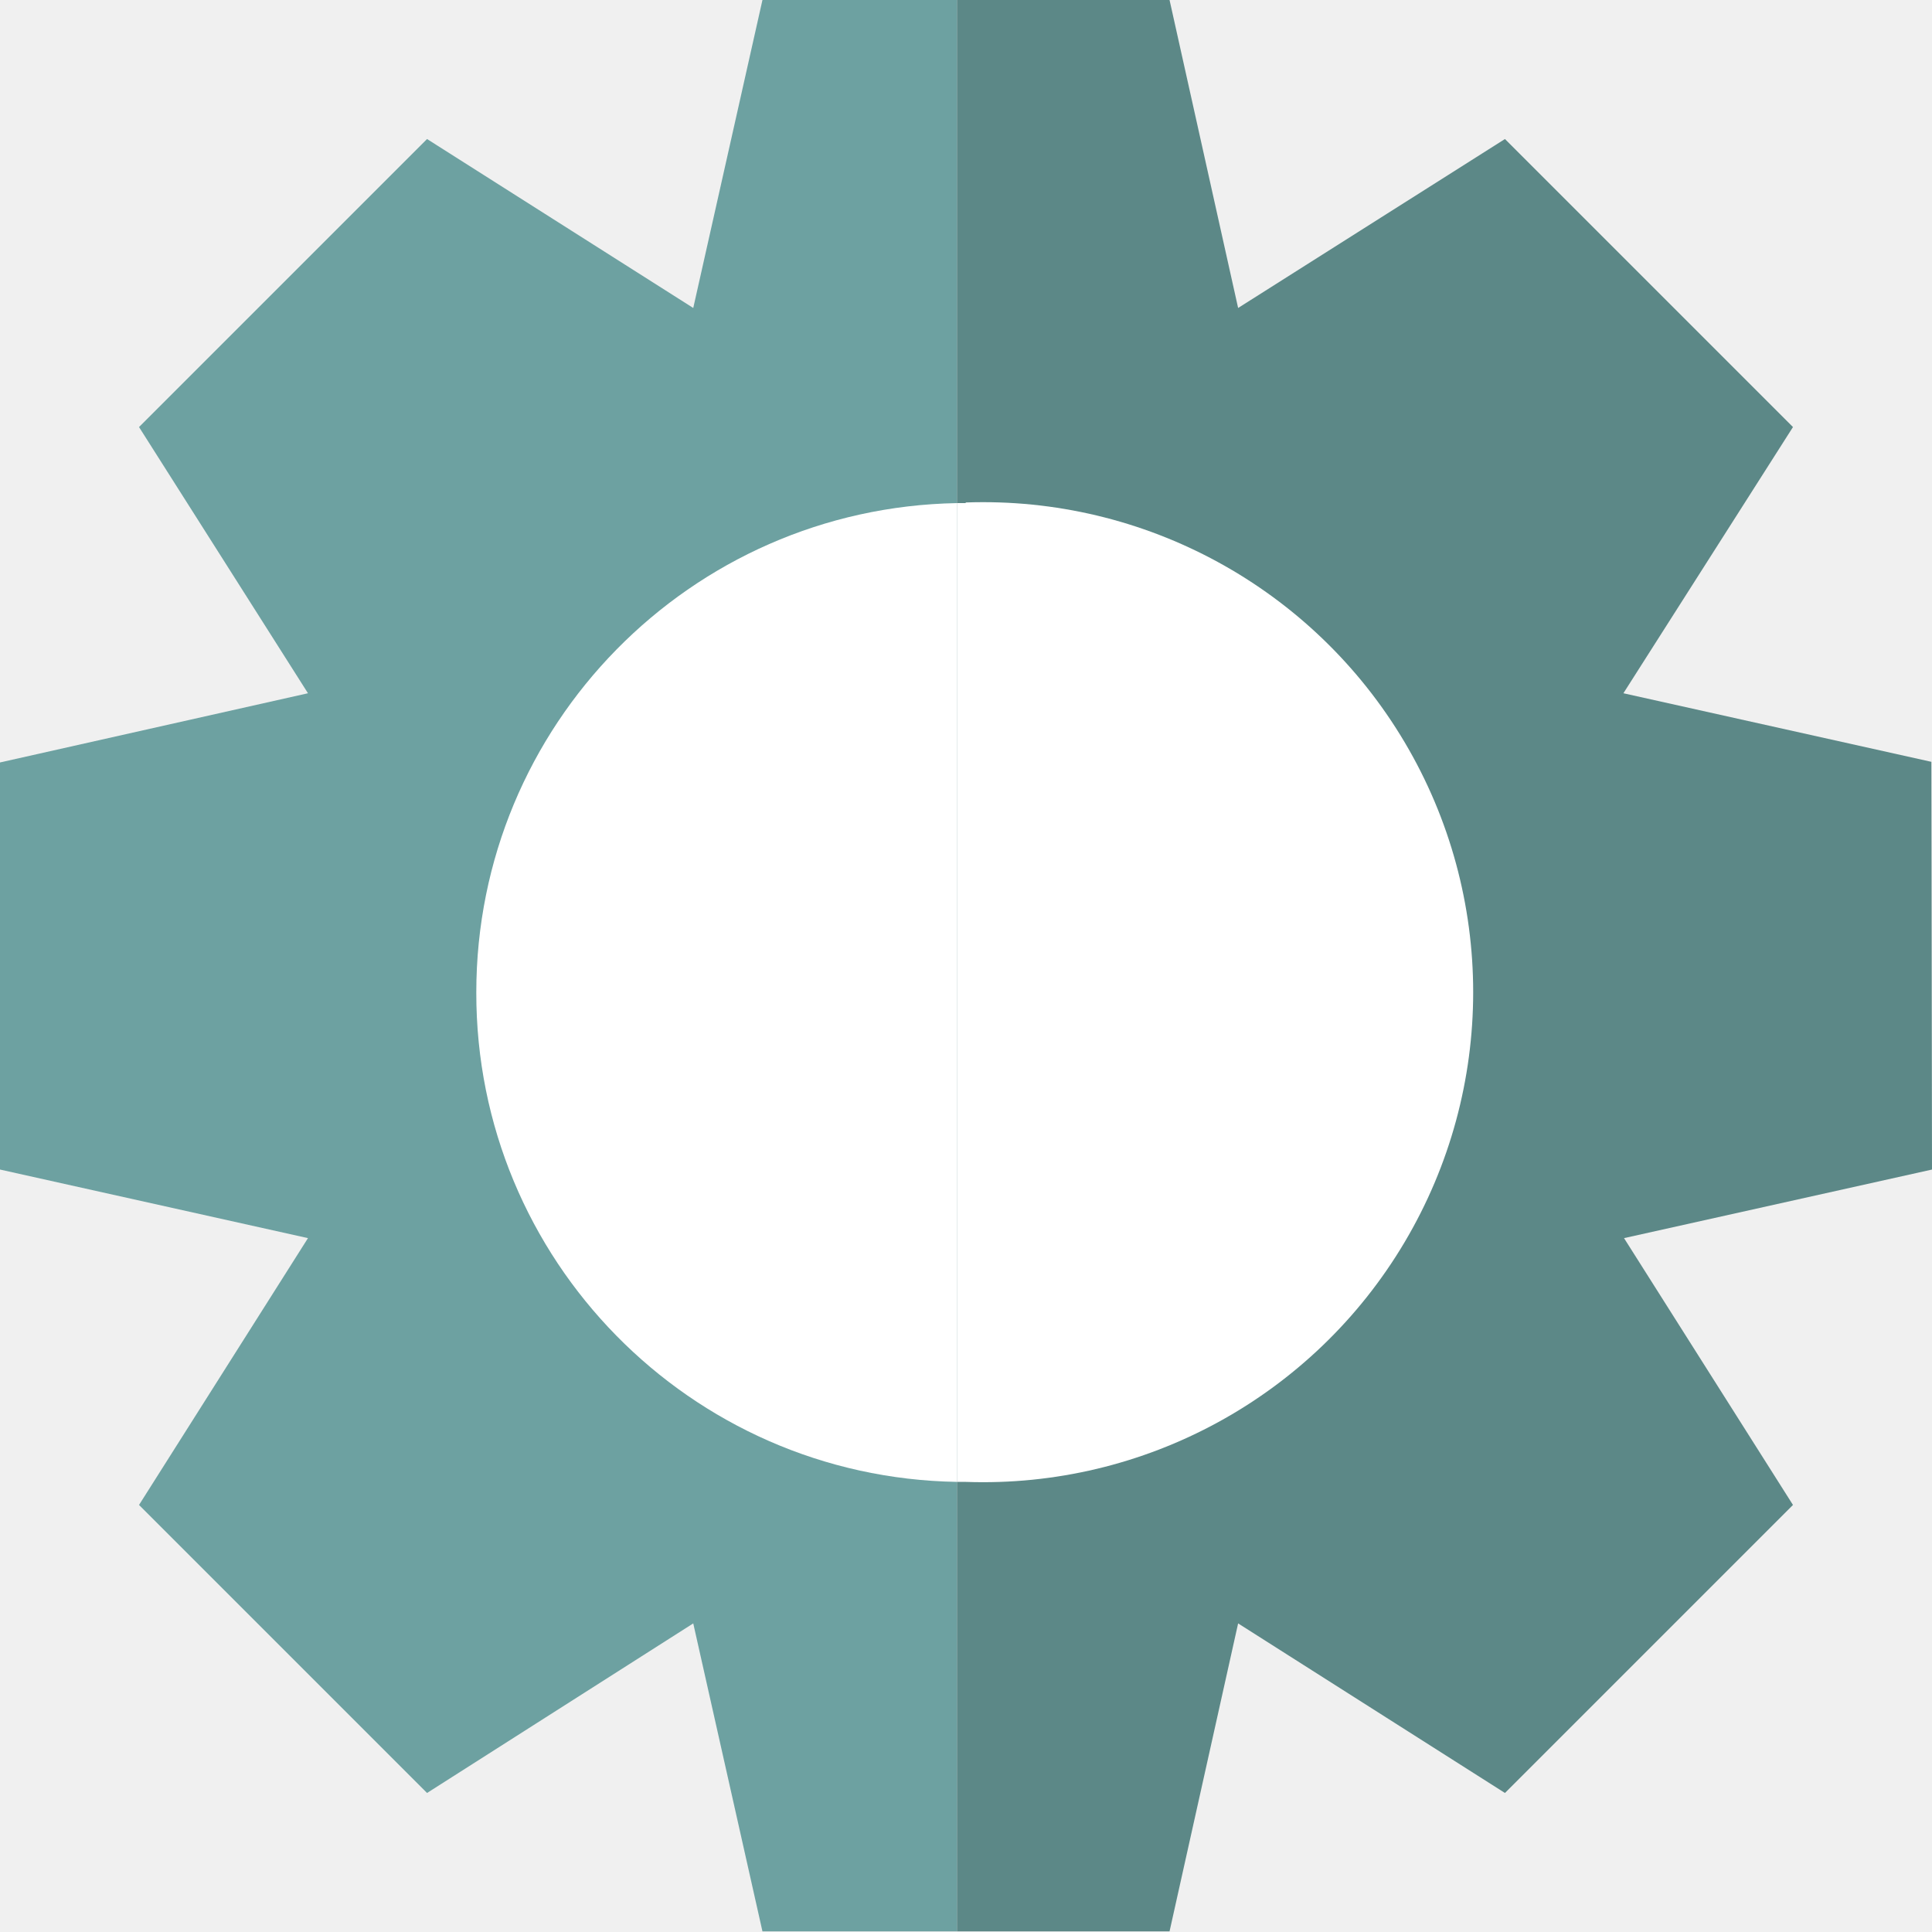
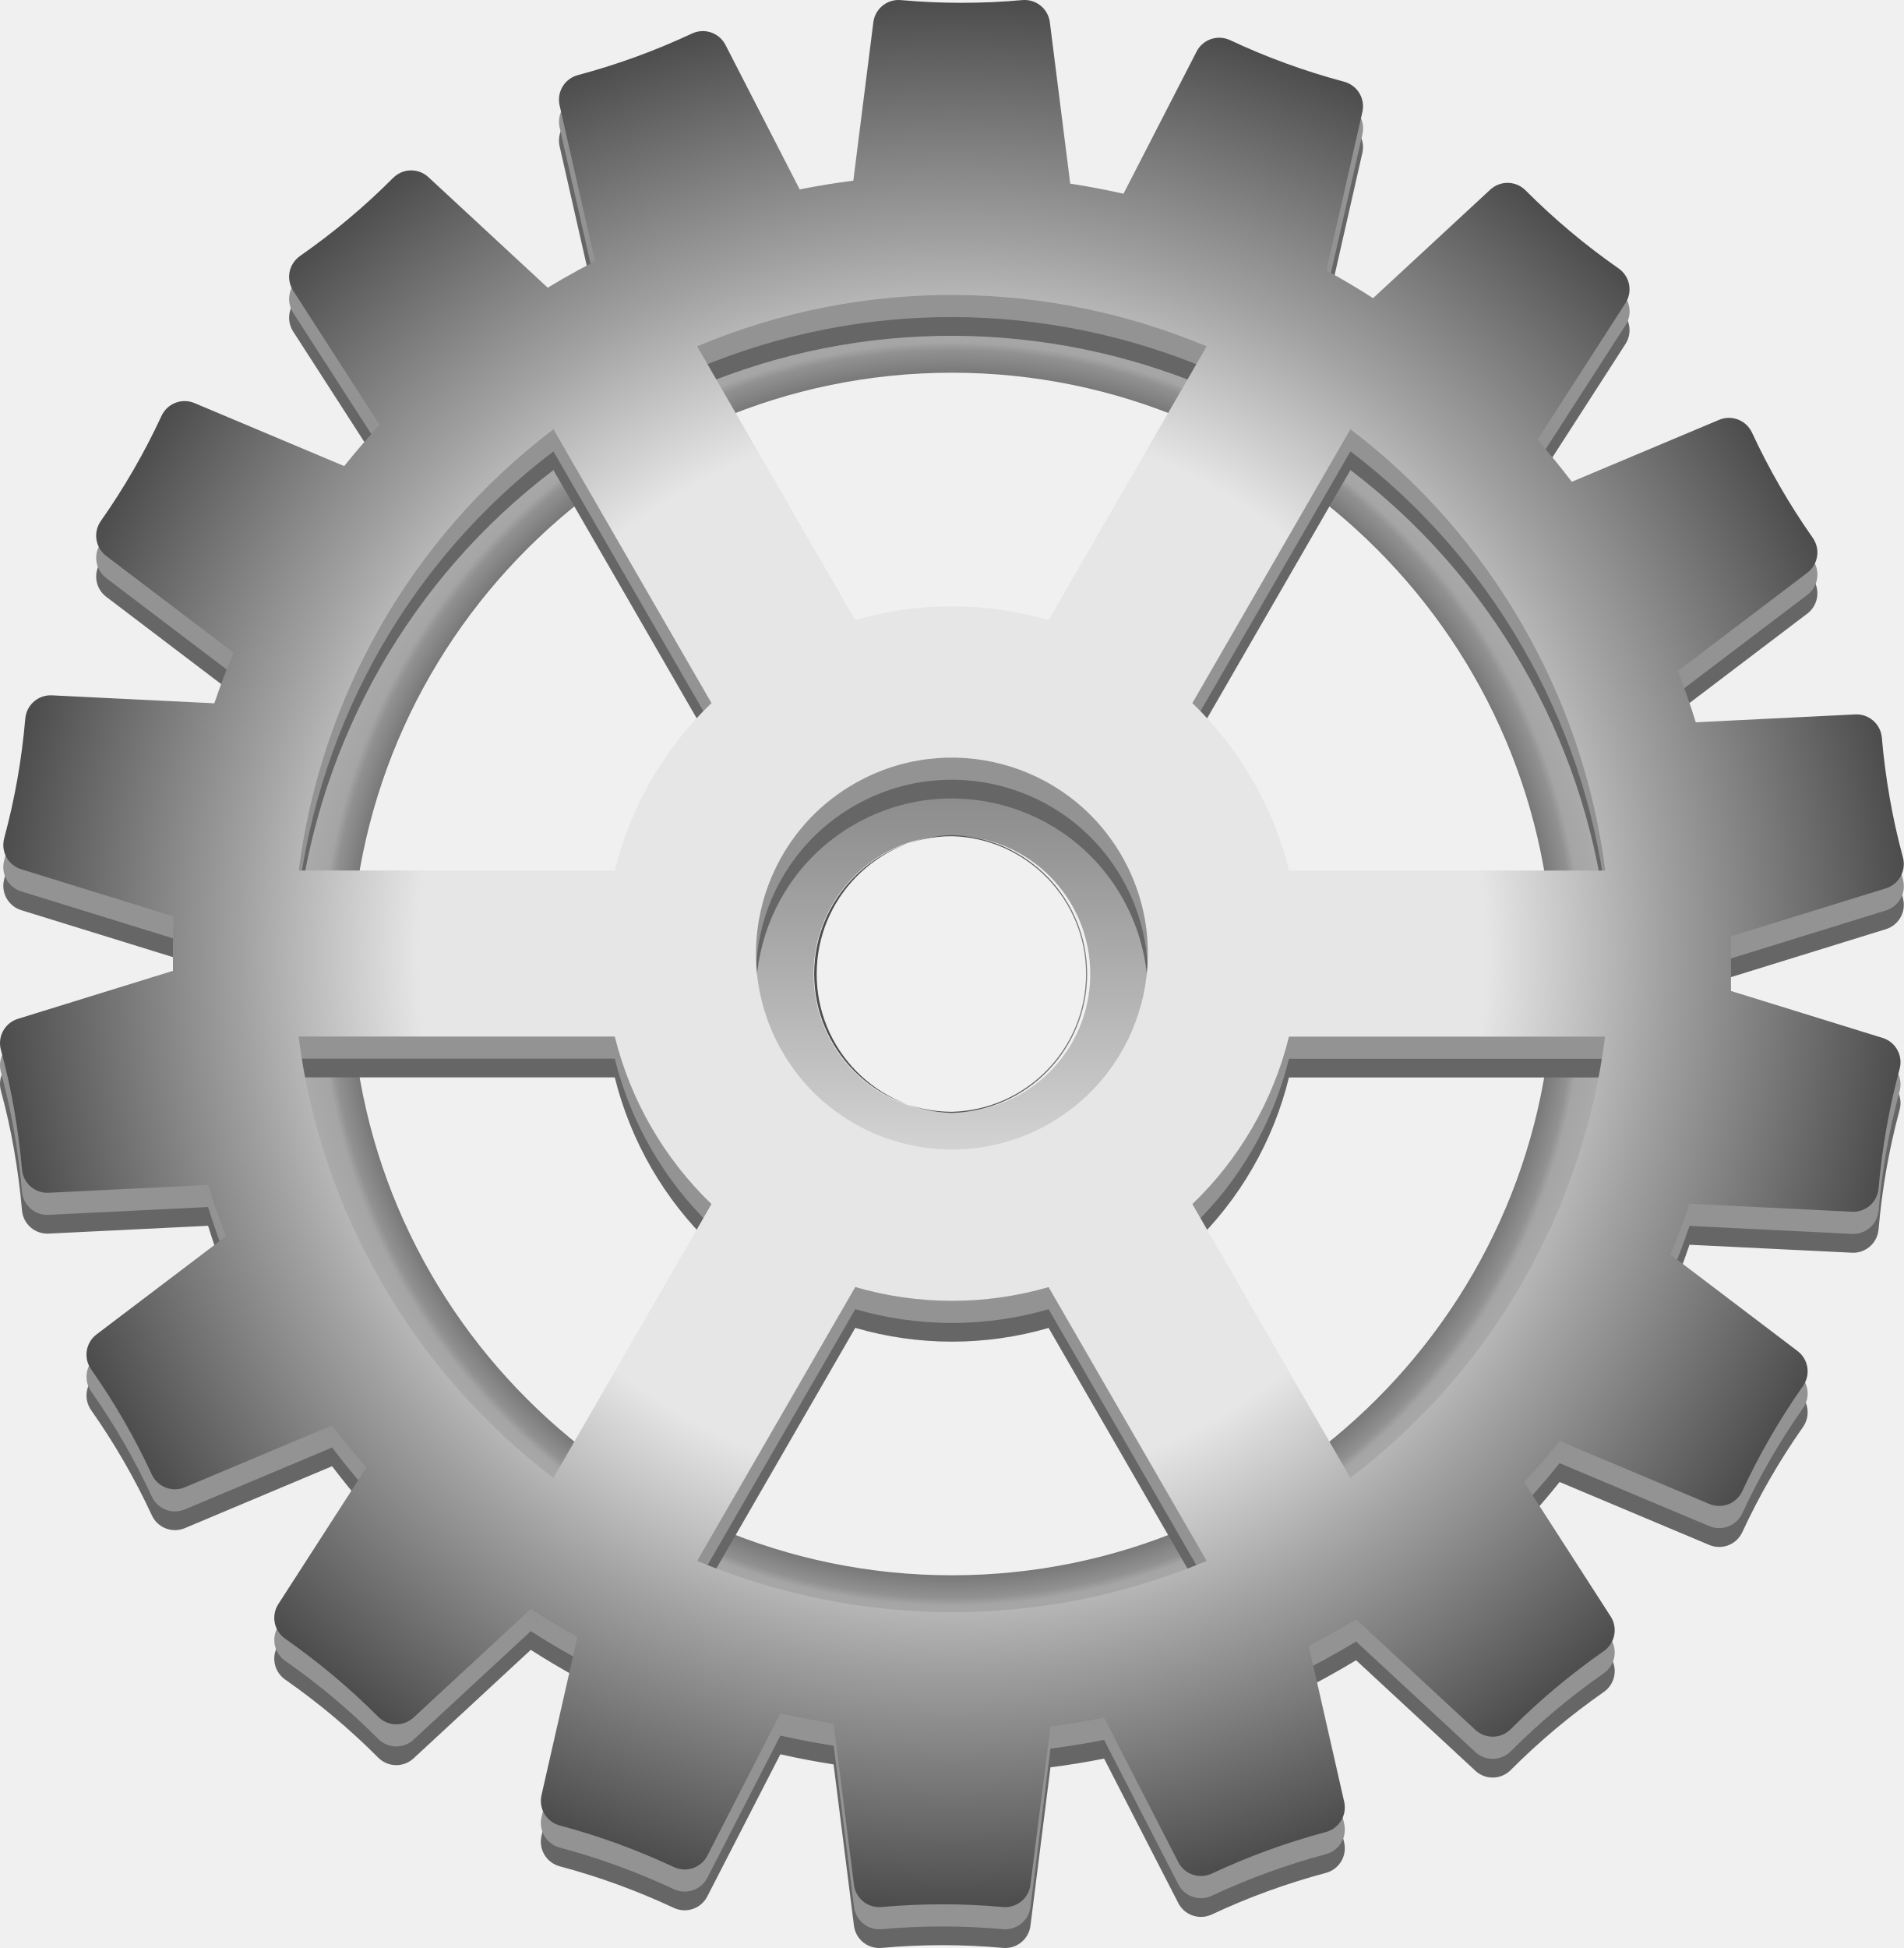
- <svg xmlns="http://www.w3.org/2000/svg" viewBox="0 0 30.99 30.99">
+ <svg xmlns="http://www.w3.org/2000/svg" viewBox="0 0 1671.45 1709.89">
  <defs>
-     <style>.cls-1{fill:#6da1a1;}.cls-2{fill:#5c8887;}.cls-3{fill:#fff;}</style>
+     <style>.cls-1{fill:url(#Áåçûìÿííûé_ãðàäèåíò_86);}.cls-2{fill:url(#Áåçûìÿííûé_ãðàäèåíò_26);}.cls-3{fill:url(#Áåçûìÿííûé_ãðàäèåíò_34);}.cls-4{fill:#666;}.cls-5{fill:#939393;}.cls-6{fill:url(#Áåçûìÿííûé_ãðàäèåíò_119);}</style>
+     <radialGradient id="Áåçûìÿííûé_ãðàäèåíò_86" cx="835.72" cy="854.95" r="667.7" gradientUnits="userSpaceOnUse">
+       <stop offset="0" stop-color="#4d4d4d" />
+       <stop offset="0.55" stop-color="#4d4d4d" />
+       <stop offset="0.64" stop-color="#4d4d4d" />
+       <stop offset="0.71" stop-color="#4f4f4f" />
+       <stop offset="0.74" stop-color="#575757" />
+       <stop offset="0.77" stop-color="#656565" />
+       <stop offset="0.79" stop-color="#787878" />
+       <stop offset="0.82" stop-color="#919191" />
+       <stop offset="0.83" stop-color="#a5a5a5" />
+       <stop offset="0.91" stop-color="#b3b3b3" />
+       <stop offset="0.96" stop-color="#ccc" />
+       <stop offset="1" stop-color="#e6e6e6" />
+     </radialGradient>
+     <linearGradient id="Áåçûìÿííûé_ãðàäèåíò_26" x1="679.63" y1="896.09" x2="1146.38" y2="896.09" gradientTransform="translate(-63.65 1764.73) rotate(-89.79)" gradientUnits="userSpaceOnUse">
+       <stop offset="0" stop-color="#e6e6e6" />
+       <stop offset="0.32" stop-color="#c2c2c2" />
+       <stop offset="0.77" stop-color="#929292" />
+       <stop offset="1" stop-color="gray" />
+     </linearGradient>
+     <linearGradient id="Áåçûìÿííûé_ãðàäèåíò_34" x1="913.01" y1="1129.96" x2="913.01" y2="662.21" gradientTransform="translate(-63.65 1764.73) rotate(-89.79)" gradientUnits="userSpaceOnUse">
+       <stop offset="0" stop-color="#e6e6e6" />
+       <stop offset="0.04" stop-color="#cecece" />
+       <stop offset="0.12" stop-color="#ababab" />
+       <stop offset="0.2" stop-color="#8e8e8e" />
+       <stop offset="0.29" stop-color="#767676" />
+       <stop offset="0.39" stop-color="#646464" />
+       <stop offset="0.51" stop-color="#575757" />
+       <stop offset="0.67" stop-color="#4f4f4f" />
+       <stop offset="1" stop-color="#4d4d4d" />
+     </linearGradient>
+     <radialGradient id="Áåçûìÿííûé_ãðàäèåíò_119" cx="835.71" cy="837.02" r="836.37" gradientUnits="userSpaceOnUse">
+       <stop offset="0.56" stop-color="#e6e6e6" />
+       <stop offset="0.75" stop-color="#a0a0a0" />
+       <stop offset="1" stop-color="#4d4d4d" />
+     </radialGradient>
  </defs>
  <g id="Layer_2" data-name="Layer 2">
-     <g id="Objects">
-       <polygon class="cls-1" points="12.23 0 11.12 4.94 6.85 2.23 2.23 6.85 4.94 11.12 0 12.23 0 18.76 4.94 19.86 2.23 24.14 6.85 28.76 11.12 26.04 12.23 30.98 15.35 30.98 15.35 0 12.23 0" />
-       <polygon class="cls-2" points="30.99 18.76 30.98 12.22 26.04 11.12 28.76 6.85 24.14 2.23 19.86 4.94 18.76 0 15.35 0 15.35 30.98 18.76 30.98 19.86 26.04 24.14 28.76 28.76 24.14 26.05 19.86 30.99 18.76" />
-       <path class="cls-3" d="M7.64,15.92a7.84,7.84,0,0,0,7.71,7.85V8.07A7.85,7.85,0,0,0,7.64,15.92Z" />
-       <path class="cls-3" d="M15.49,8.07h-.14v15.7h.14a7.86,7.86,0,1,0,0-15.71Z" />
+     <g id="Ñëîé_1" data-name="Ñëîé 1">
+       <path class="cls-1" d="M835.72,1522.65a665.83,665.83,0,1,1,259.92-52.5A663.5,663.5,0,0,1,835.72,1522.65Zm0-1195.5c-291,0-527.79,236.77-527.79,527.8s236.76,527.79,527.79,527.79S1363.52,1146,1363.52,855,1126.75,327.15,835.72,327.15Z" />
+       <path class="cls-2" d="M1069.1,855.78c-.47,128.69-105.53,233-234.22,232.54s-233-105.53-232.53-234.21,105.53-233,234.21-232.54S1069.56,727.1,1069.1,855.78Zm-354.83-1.27a121.45,121.45,0,1,0,121.89-121A121.59,121.59,0,0,0,714.27,854.51Z" />
+       <path class="cls-3" d="M835.74,1088.82h-.86a233.88,233.88,0,0,1,.82-467.75h.86a234.15,234.15,0,0,1,233,234.72h0a234.13,234.13,0,0,1-233.86,233Zm0-466.75a232.88,232.88,0,0,0-.81,465.75h.85c128,0,232.4-103.91,232.86-232a233.16,233.16,0,0,0-232-233.71Zm0,354.83h-.45a122,122,0,0,1,.44-243.9h.44a122,122,0,0,1-.43,243.9ZM714.27,854.51h.5A121.1,121.1,0,0,0,835.29,975.9h.44a121,121,0,0,0,.43-241.9c-66.69-.21-121.15,53.82-121.39,120.51Z" />
+       <path class="cls-4" d="M1653.11,947l-134.33-41.58q1.15-23.76.65-47.64l136.63-42.3a22.3,22.3,0,0,0,15-25.2c-.11-.66-.26-1.32-.43-2q-7-25.74-11.59-52t-6.89-52.81c-.06-.67-.15-1.34-.26-2A22.34,22.34,0,0,0,1629.16,663l-140.38,6.87q-7-22.64-15.76-45L1587,538.37a22.31,22.31,0,0,0,5.5-28.82c-.34-.58-.7-1.15-1.09-1.71Q1576,486,1562.71,463t-24.55-47.27a18.93,18.93,0,0,0-.93-1.79,22.31,22.31,0,0,0-27.71-9.65l-129.63,54.49q-14.49-19.1-30.12-36.92l77.48-120.22a22.32,22.32,0,0,0-4.7-29c-.51-.43-1-.84-1.6-1.23q-21.87-15.24-42.29-32.38t-39.23-36c-.47-.48-1-.94-1.48-1.37a22.33,22.33,0,0,0-29.34.41l-103.13,95.5q-20.1-12.9-41-24.32,15.84-69.75,31.69-139.49a22.34,22.34,0,0,0-14.32-25.62c-.63-.22-1.27-.43-1.92-.6q-25.77-6.85-50.82-16T1080,71.12c-.62-.28-1.24-.54-1.86-.77a22.32,22.32,0,0,0-27.44,10.42L986.34,205.91q-23.21-5.25-46.75-8.89L921.65,55a22.32,22.32,0,0,0-22.22-19.18c-.66,0-1.34,0-2,.09q-26.55,2.39-53.21,2.38T791,35.94c-.68-.06-1.35-.09-2-.09A22.31,22.31,0,0,0,766.78,55q-8.82,69.69-17.62,139.4-23.58,3-47.07,7.67L636.75,75a22.32,22.32,0,0,0-27.44-10.42,19.73,19.73,0,0,0-1.86.77q-24.13,11.31-49.18,20.43t-50.82,16c-.65.18-1.29.38-1.92.61a22.34,22.34,0,0,0-14.32,25.62l31.17,137.19q-14.39,7.42-28.55,15.59-6.54,3.78-12.95,7.68l-105-97.26a22.3,22.3,0,0,0-29.34-.41c-.51.43-1,.88-1.49,1.36q-18.81,18.88-39.23,36T263.5,260.48c-.56.39-1.09.8-1.6,1.23a22.33,22.33,0,0,0-4.7,29l76.11,118.1q-16.24,17.58-31.11,36.15l-131.79-55.4a22.32,22.32,0,0,0-27.72,9.65c-.33.58-.64,1.17-.93,1.79q-11.2,24.18-24.54,47.27T88.56,493.12c-.39.56-.76,1.13-1.09,1.7A22.33,22.33,0,0,0,93,523.65L205,608.7q-9.18,22-16.82,44.52l-143-7a22.33,22.33,0,0,0-22.74,18.55c-.11.66-.2,1.33-.26,2q-2.27,26.57-6.89,52.81t-11.59,52c-.17.65-.32,1.31-.43,2a22.32,22.32,0,0,0,15,25.21l134.32,41.58Q151.49,864.09,152,888L15.37,930.26a22.33,22.33,0,0,0-15,25.21c.12.65.27,1.31.44,2q7,25.72,11.58,52t6.9,52.81c.06.68.15,1.34.26,2a22.33,22.33,0,0,0,22.74,18.55l140.39-6.87q7,22.63,15.76,45L84.47,1207.37A22.33,22.33,0,0,0,79,1236.2c.34.58.7,1.14,1.09,1.7q15.33,21.81,28.66,44.89t24.54,47.27c.29.61.6,1.21.93,1.79a22.33,22.33,0,0,0,27.72,9.65L291.54,1287q14.49,19.08,30.12,36.91l-77.48,120.22a22.32,22.32,0,0,0,4.69,29c.51.43,1,.84,1.61,1.23q21.86,15.24,42.28,32.37t39.23,36c.48.48,1,.93,1.49,1.36a22.31,22.31,0,0,0,29.34-.41L466,1448.19q20.1,12.9,41,24.33-15.84,69.74-31.69,139.48a22.31,22.31,0,0,0,14.32,25.62c.62.23,1.27.43,1.92.61q25.77,6.84,50.81,16t49.19,20.43a18.69,18.69,0,0,0,1.86.77A22.32,22.32,0,0,0,620.77,1665l64.32-125.14q23.2,5.23,46.75,8.88l17.94,142A22.31,22.31,0,0,0,772,1709.89c.67,0,1.34,0,2-.09q26.55-2.37,53.2-2.38t53.21,2.38c.68.06,1.35.09,2,.09a22.32,22.32,0,0,0,22.21-19.17l17.61-139.41q23.6-3,47.08-7.67l65.34,127.15a22.32,22.32,0,0,0,27.43,10.42c.63-.23,1.25-.49,1.87-.77q24.13-11.32,49.18-20.44t50.81-16c.66-.18,1.3-.38,1.93-.61a22.31,22.31,0,0,0,14.31-25.61q-15.57-68.6-31.16-137.19,14.37-7.44,28.55-15.6,6.54-3.77,13-7.68l105,97.27a22.34,22.34,0,0,0,29.35.41c.51-.43,1-.89,1.48-1.37q18.81-18.89,39.23-36t42.29-32.38c.56-.39,1.09-.8,1.6-1.23a22.32,22.32,0,0,0,4.7-29Q1376.16,1396,1338.11,1337q16.26-17.58,31.12-36.14l131.79,55.4a22.31,22.31,0,0,0,27.71-9.65c.34-.58.65-1.18.93-1.79q11.22-24.19,24.55-47.27t28.66-44.89c.39-.56.75-1.12,1.09-1.7a22.33,22.33,0,0,0-5.5-28.83l-112-85q9.18-22,16.82-44.52l143,7A22.32,22.32,0,0,0,1649,1081c.12-.65.21-1.32.27-2q2.27-26.55,6.89-52.81t11.58-52a19.71,19.71,0,0,0,.44-2A22.32,22.32,0,0,0,1653.11,947Zm-467.56,386.09-138.74-240.32a304.36,304.36,0,0,0,84.81-147h277.54C1390,1095.9,1312.2,1237.06,1185.55,1333.09Zm-573.46,72.83,138.77-240.35a304.4,304.4,0,0,0,169.75.06L1059.35,1406C912.87,1467.62,751.74,1464.38,612.09,1405.92ZM485.88,412.66,624.62,653A304.47,304.47,0,0,0,539.8,800H262.27C281.47,649.84,359.22,508.68,485.88,412.66Zm573.46-72.83L920.57,580.18a304.4,304.4,0,0,0-169.75-.07L612.07,339.8C758.56,278.12,919.69,281.36,1059.34,339.83Zm-137.63,682a172,172,0,1,1,62.95-234.94A172,172,0,0,1,921.71,1021.82Zm414.59-438a576.37,576.37,0,0,1,73,216.15H1131.7a306.56,306.56,0,0,0-84.89-147l138.78-240.39A576.16,576.16,0,0,1,1336.3,583.86Zm-1001.17,578a576.07,576.07,0,0,1-73-216.16H539.72a306.65,306.65,0,0,0,84.9,147L485.83,1333.16A576.1,576.1,0,0,1,335.13,1161.89Z" />
+       <path class="cls-5" d="M1653.12,930.57,1518.8,889q1.15-23.76.65-47.64l136.63-42.3a22.31,22.31,0,0,0,15-25.2,19.28,19.28,0,0,0-.44-2q-6.95-25.74-11.58-52t-6.9-52.81a18.85,18.85,0,0,0-.26-2,22.32,22.32,0,0,0-22.74-18.55L1488.8,653.4q-7.07-22.64-15.77-45l114-86.49a22.32,22.32,0,0,0,5.49-28.83c-.33-.57-.69-1.14-1.08-1.7q-15.35-21.8-28.67-44.88t-24.54-47.27a18.93,18.93,0,0,0-.93-1.79,22.32,22.32,0,0,0-27.71-9.65l-129.63,54.49q-14.49-19.1-30.12-36.92,38.73-60.11,77.47-120.22a22.32,22.32,0,0,0-4.69-29c-.51-.42-1-.83-1.6-1.22q-21.87-15.24-42.29-32.38t-39.23-36c-.48-.48-1-.94-1.48-1.37a22.34,22.34,0,0,0-29.35.41l-103.13,95.5q-20.1-12.9-41-24.32,15.85-69.75,31.7-139.49a22.34,22.34,0,0,0-14.32-25.62c-.63-.23-1.27-.43-1.93-.6q-25.76-6.86-50.81-16T1080,54.69c-.62-.29-1.24-.54-1.87-.77a22.31,22.31,0,0,0-27.43,10.42L986.36,189.48q-23.21-5.25-46.75-8.89l-17.94-142a22.33,22.33,0,0,0-22.22-19.17c-.66,0-1.34,0-2,.09q-26.55,2.39-53.21,2.38T791,19.51q-1-.09-2-.09a22.33,22.33,0,0,0-22.22,19.17L749.18,178q-23.58,3-47.07,7.67L636.76,58.52A22.33,22.33,0,0,0,609.33,48.1q-.95.34-1.86.78-24.13,11.31-49.19,20.43t-50.81,16c-.65.18-1.29.38-1.92.61a22.32,22.32,0,0,0-14.32,25.61l31.17,137.2q-14.39,7.43-28.55,15.59-6.54,3.78-13,7.68l-105-97.26a22.3,22.3,0,0,0-29.34-.41c-.51.43-1,.88-1.49,1.36q-18.81,18.89-39.23,36t-42.29,32.38c-.55.39-1.09.8-1.6,1.23a22.32,22.32,0,0,0-4.69,29l76.11,118.1q-16.24,17.58-31.11,36.15l-131.8-55.41a22.32,22.32,0,0,0-27.71,9.66c-.33.57-.64,1.17-.93,1.79q-11.22,24.18-24.54,47.26T88.57,476.69c-.39.56-.75,1.13-1.08,1.7A22.33,22.33,0,0,0,93,507.22l112,85q-9.19,22-16.82,44.53l-143-7a22.33,22.33,0,0,0-22.74,18.55c-.11.66-.2,1.33-.26,2q-2.27,26.56-6.9,52.81t-11.58,52c-.18.65-.32,1.31-.44,2a22.31,22.31,0,0,0,15,25.2L152.66,823.9q-1.16,23.76-.65,47.64L15.39,913.83A22.33,22.33,0,0,0,.36,939c.12.65.26,1.31.44,2q6.95,25.74,11.58,52t6.9,52.81c.06.68.14,1.34.26,2a22.33,22.33,0,0,0,22.74,18.55l140.38-6.87q7.07,22.63,15.77,45L84.49,1190.94a22.33,22.33,0,0,0-5.5,28.83c.33.58.7,1.14,1.08,1.7q15.35,21.79,28.67,44.89t24.54,47.27c.29.61.6,1.21.93,1.79a22.33,22.33,0,0,0,27.71,9.65l129.64-54.49q14.49,19.08,30.11,36.91L244.2,1427.71a22.32,22.32,0,0,0,4.69,29c.51.43,1.05.84,1.6,1.22q21.87,15.25,42.29,32.38t39.23,36c.48.48,1,.93,1.49,1.36a22.33,22.33,0,0,0,29.34-.41L466,1431.76q20.1,12.9,41,24.33-15.84,69.73-31.69,139.48a22.32,22.32,0,0,0,14.32,25.62c.62.23,1.26.43,1.92.61q25.75,6.84,50.81,16t49.19,20.43a18.69,18.69,0,0,0,1.86.77,22.31,22.31,0,0,0,27.43-10.42l64.32-125.13q23.19,5.23,46.75,8.88l17.94,142A22.31,22.31,0,0,0,772,1693.46c.67,0,1.34,0,2-.09q26.55-2.37,53.2-2.38t53.21,2.38q1,.09,2,.09a22.32,22.32,0,0,0,22.22-19.17l17.61-139.41q23.6-3,47.07-7.67,32.68,63.57,65.35,127.15a22.32,22.32,0,0,0,27.43,10.42q.94-.35,1.86-.78,24.13-11.31,49.19-20.43t50.81-16c.66-.18,1.3-.38,1.92-.61a22.3,22.3,0,0,0,14.32-25.61l-31.17-137.19q14.39-7.44,28.56-15.6,6.53-3.76,13-7.68l105,97.27a22.34,22.34,0,0,0,29.35.41c.51-.43,1-.89,1.48-1.37q18.81-18.88,39.23-36t42.29-32.38c.56-.39,1.09-.8,1.6-1.23a22.31,22.31,0,0,0,4.69-29l-76.11-118.11q16.26-17.58,31.12-36.14l131.79,55.4a22.33,22.33,0,0,0,27.71-9.65c.34-.58.65-1.18.93-1.79q11.22-24.19,24.55-47.27t28.66-44.89c.39-.56.75-1.12,1.08-1.7a22.33,22.33,0,0,0-5.49-28.83l-112-85q9.18-22,16.81-44.52l143,7a22.33,22.33,0,0,0,22.74-18.55c.12-.66.2-1.32.26-2q2.28-26.57,6.9-52.81t11.58-52c.18-.65.32-1.31.44-2A22.33,22.33,0,0,0,1653.12,930.57Zm-467.55,386.09-138.75-240.32a304.35,304.35,0,0,0,84.82-147h277.53C1390,1079.47,1312.22,1220.63,1185.57,1316.66Zm-573.46,72.83,138.77-240.35a304.49,304.49,0,0,0,169.75.06l138.74,240.32C912.88,1451.19,751.76,1448,612.11,1389.49ZM485.89,396.23,624.64,636.54a304.47,304.47,0,0,0-84.82,147H262.29C281.48,633.41,359.24,492.25,485.89,396.23Zm573.46-72.83L920.59,563.74a304.49,304.49,0,0,0-169.75-.06L612.09,323.37C758.58,261.69,919.7,264.93,1059.35,323.4Zm-137.62,682a172,172,0,1,1,62.95-234.94A172,172,0,0,1,921.73,1005.39Zm414.59-438a576.18,576.18,0,0,1,73,216.15H1131.72a306.44,306.44,0,0,0-84.89-147l138.78-240.39A576.3,576.3,0,0,1,1336.32,567.43Zm-1001.18,578a576.28,576.28,0,0,1-73-216.16H539.74a306.65,306.65,0,0,0,84.9,147L485.85,1316.73A576.27,576.27,0,0,1,335.14,1145.46Z" />
+       <path class="cls-6" d="M1653.11,911.15l-134.33-41.58q1.15-23.76.65-47.64l136.63-42.3a22.3,22.3,0,0,0,15-25.2c-.11-.66-.26-1.32-.43-2q-7-25.74-11.59-52t-6.89-52.81c-.06-.68-.15-1.34-.26-2a22.34,22.34,0,0,0-22.75-18.55L1488.78,634q-7-22.63-15.76-45L1587,502.52a22.33,22.33,0,0,0,5.5-28.83c-.34-.57-.7-1.14-1.09-1.7q-15.33-21.8-28.66-44.89t-24.55-47.26a18.93,18.93,0,0,0-.93-1.79,22.31,22.31,0,0,0-27.71-9.65l-129.63,54.49Q1365.4,403.8,1349.77,386l77.48-120.22a22.34,22.34,0,0,0-4.7-29c-.51-.42-1-.83-1.6-1.22q-21.87-15.24-42.29-32.38t-39.23-36c-.47-.48-1-.94-1.48-1.37a22.33,22.33,0,0,0-29.34.41l-103.13,95.5q-20.1-12.9-41-24.32,15.84-69.75,31.69-139.49a22.34,22.34,0,0,0-14.32-25.62q-.94-.34-1.92-.6-25.77-6.86-50.82-16T1080,35.27c-.62-.29-1.24-.54-1.86-.77a22.32,22.32,0,0,0-27.44,10.42L986.34,170.06q-23.21-5.25-46.75-8.89l-17.94-142A22.32,22.32,0,0,0,899.43,0c-.66,0-1.34,0-2,.09q-26.55,2.38-53.21,2.38T791,.09C790.33,0,789.66,0,789,0a22.31,22.31,0,0,0-22.21,19.17Q758,88.88,749.16,158.58q-23.58,3-47.07,7.67L636.75,39.1a22.34,22.34,0,0,0-27.44-10.42c-.62.23-1.25.49-1.86.78q-24.13,11.31-49.18,20.43t-50.82,16c-.65.18-1.29.38-1.92.61a22.33,22.33,0,0,0-14.32,25.61l31.17,137.2Q508,236.7,493.83,244.86q-6.54,3.78-12.95,7.68l-105-97.26a22.3,22.3,0,0,0-29.34-.41c-.51.43-1,.88-1.49,1.36q-18.81,18.89-39.23,36T263.5,224.63c-.56.39-1.09.8-1.6,1.23a22.33,22.33,0,0,0-4.7,29l76.11,118.1q-16.24,17.58-31.11,36.15L170.41,353.67a22.33,22.33,0,0,0-27.72,9.66c-.33.57-.64,1.17-.93,1.79q-11.2,24.18-24.54,47.26T88.56,457.27c-.39.56-.76,1.13-1.09,1.7A22.33,22.33,0,0,0,93,487.8l112,85q-9.18,22-16.82,44.53l-143-7a22.33,22.33,0,0,0-22.74,18.55c-.11.66-.2,1.33-.26,2q-2.27,26.57-6.89,52.81t-11.59,52c-.17.65-.32,1.31-.43,2a22.3,22.3,0,0,0,15,25.2l134.32,41.58q-1.15,23.76-.64,47.65L15.37,894.41a22.33,22.33,0,0,0-15,25.21c.12.65.27,1.31.44,2q7,25.74,11.58,52t6.9,52.81c.06.68.15,1.34.26,2a22.33,22.33,0,0,0,22.74,18.55l140.39-6.87q7,22.64,15.76,45L84.47,1171.52a22.33,22.33,0,0,0-5.5,28.83c.34.58.7,1.14,1.09,1.7q15.33,21.79,28.66,44.89t24.54,47.27c.29.61.6,1.21.93,1.78a22.33,22.33,0,0,0,27.72,9.66l129.63-54.49q14.49,19.08,30.12,36.91l-77.48,120.22a22.32,22.32,0,0,0,4.69,29,19.43,19.43,0,0,0,1.61,1.22q21.86,15.26,42.28,32.38t39.23,36c.48.48,1,.93,1.49,1.36a22.33,22.33,0,0,0,29.34-.41L466,1412.34q20.1,12.9,41,24.33-15.84,69.74-31.69,139.48a22.32,22.32,0,0,0,14.32,25.62c.62.23,1.27.43,1.92.61q25.77,6.84,50.81,16t49.19,20.43a18.69,18.69,0,0,0,1.86.77,22.31,22.31,0,0,0,27.43-10.42L685.09,1504q23.2,5.23,46.75,8.88l17.94,142A22.31,22.31,0,0,0,772,1674c.67,0,1.34,0,2-.09q26.55-2.37,53.2-2.38t53.21,2.38c.68.06,1.35.09,2,.09a22.32,22.32,0,0,0,22.21-19.17l17.61-139.41q23.6-3,47.08-7.67l65.34,127.15a22.32,22.32,0,0,0,27.43,10.42c.63-.23,1.25-.49,1.87-.78q24.13-11.31,49.18-20.43t50.81-16c.66-.18,1.3-.38,1.93-.61a22.31,22.31,0,0,0,14.31-25.61q-15.57-68.6-31.16-137.19,14.37-7.44,28.55-15.6,6.54-3.77,13-7.68l105,97.27a22.34,22.34,0,0,0,29.35.41c.51-.43,1-.89,1.48-1.37q18.81-18.88,39.23-36t42.29-32.38c.56-.39,1.09-.8,1.6-1.23a22.32,22.32,0,0,0,4.7-29q-38.07-59.06-76.12-118.11,16.26-17.58,31.12-36.14l131.79,55.4a22.32,22.32,0,0,0,27.71-9.65c.34-.58.65-1.18.93-1.79q11.22-24.2,24.55-47.27t28.66-44.89c.39-.56.75-1.12,1.09-1.7a22.33,22.33,0,0,0-5.5-28.83l-112-85q9.18-22,16.82-44.52l143,7a22.32,22.32,0,0,0,22.74-18.55c.12-.66.21-1.32.27-2q2.27-26.56,6.89-52.81t11.58-52a19.71,19.71,0,0,0,.44-2A22.32,22.32,0,0,0,1653.11,911.15Zm-467.56,386.09-138.74-240.32a304.41,304.41,0,0,0,84.81-147h277.54C1390,1060.05,1312.2,1201.21,1185.55,1297.24Zm-573.46,72.83,138.77-240.35a304.49,304.49,0,0,0,169.75.06l138.74,240.32C912.87,1431.77,751.74,1428.53,612.09,1370.07ZM485.88,376.81,624.62,617.12a304.47,304.47,0,0,0-84.82,147H262.27C281.47,614,359.22,472.83,485.88,376.81ZM1059.34,304,920.57,544.32a304.49,304.49,0,0,0-169.75-.06L612.07,304C758.56,242.27,919.69,245.51,1059.34,304ZM921.71,986a172,172,0,1,1,62.95-235A172,172,0,0,1,921.71,986ZM1336.3,548a576.37,576.37,0,0,1,73,216.15H1131.7a306.44,306.44,0,0,0-84.89-147l138.78-240.39A576.16,576.16,0,0,1,1336.3,548ZM335.13,1126a576.12,576.12,0,0,1-73-216.16H539.72a306.65,306.65,0,0,0,84.9,147.05L485.83,1297.31A576.1,576.1,0,0,1,335.13,1126Z" />
    </g>
  </g>
</svg>
